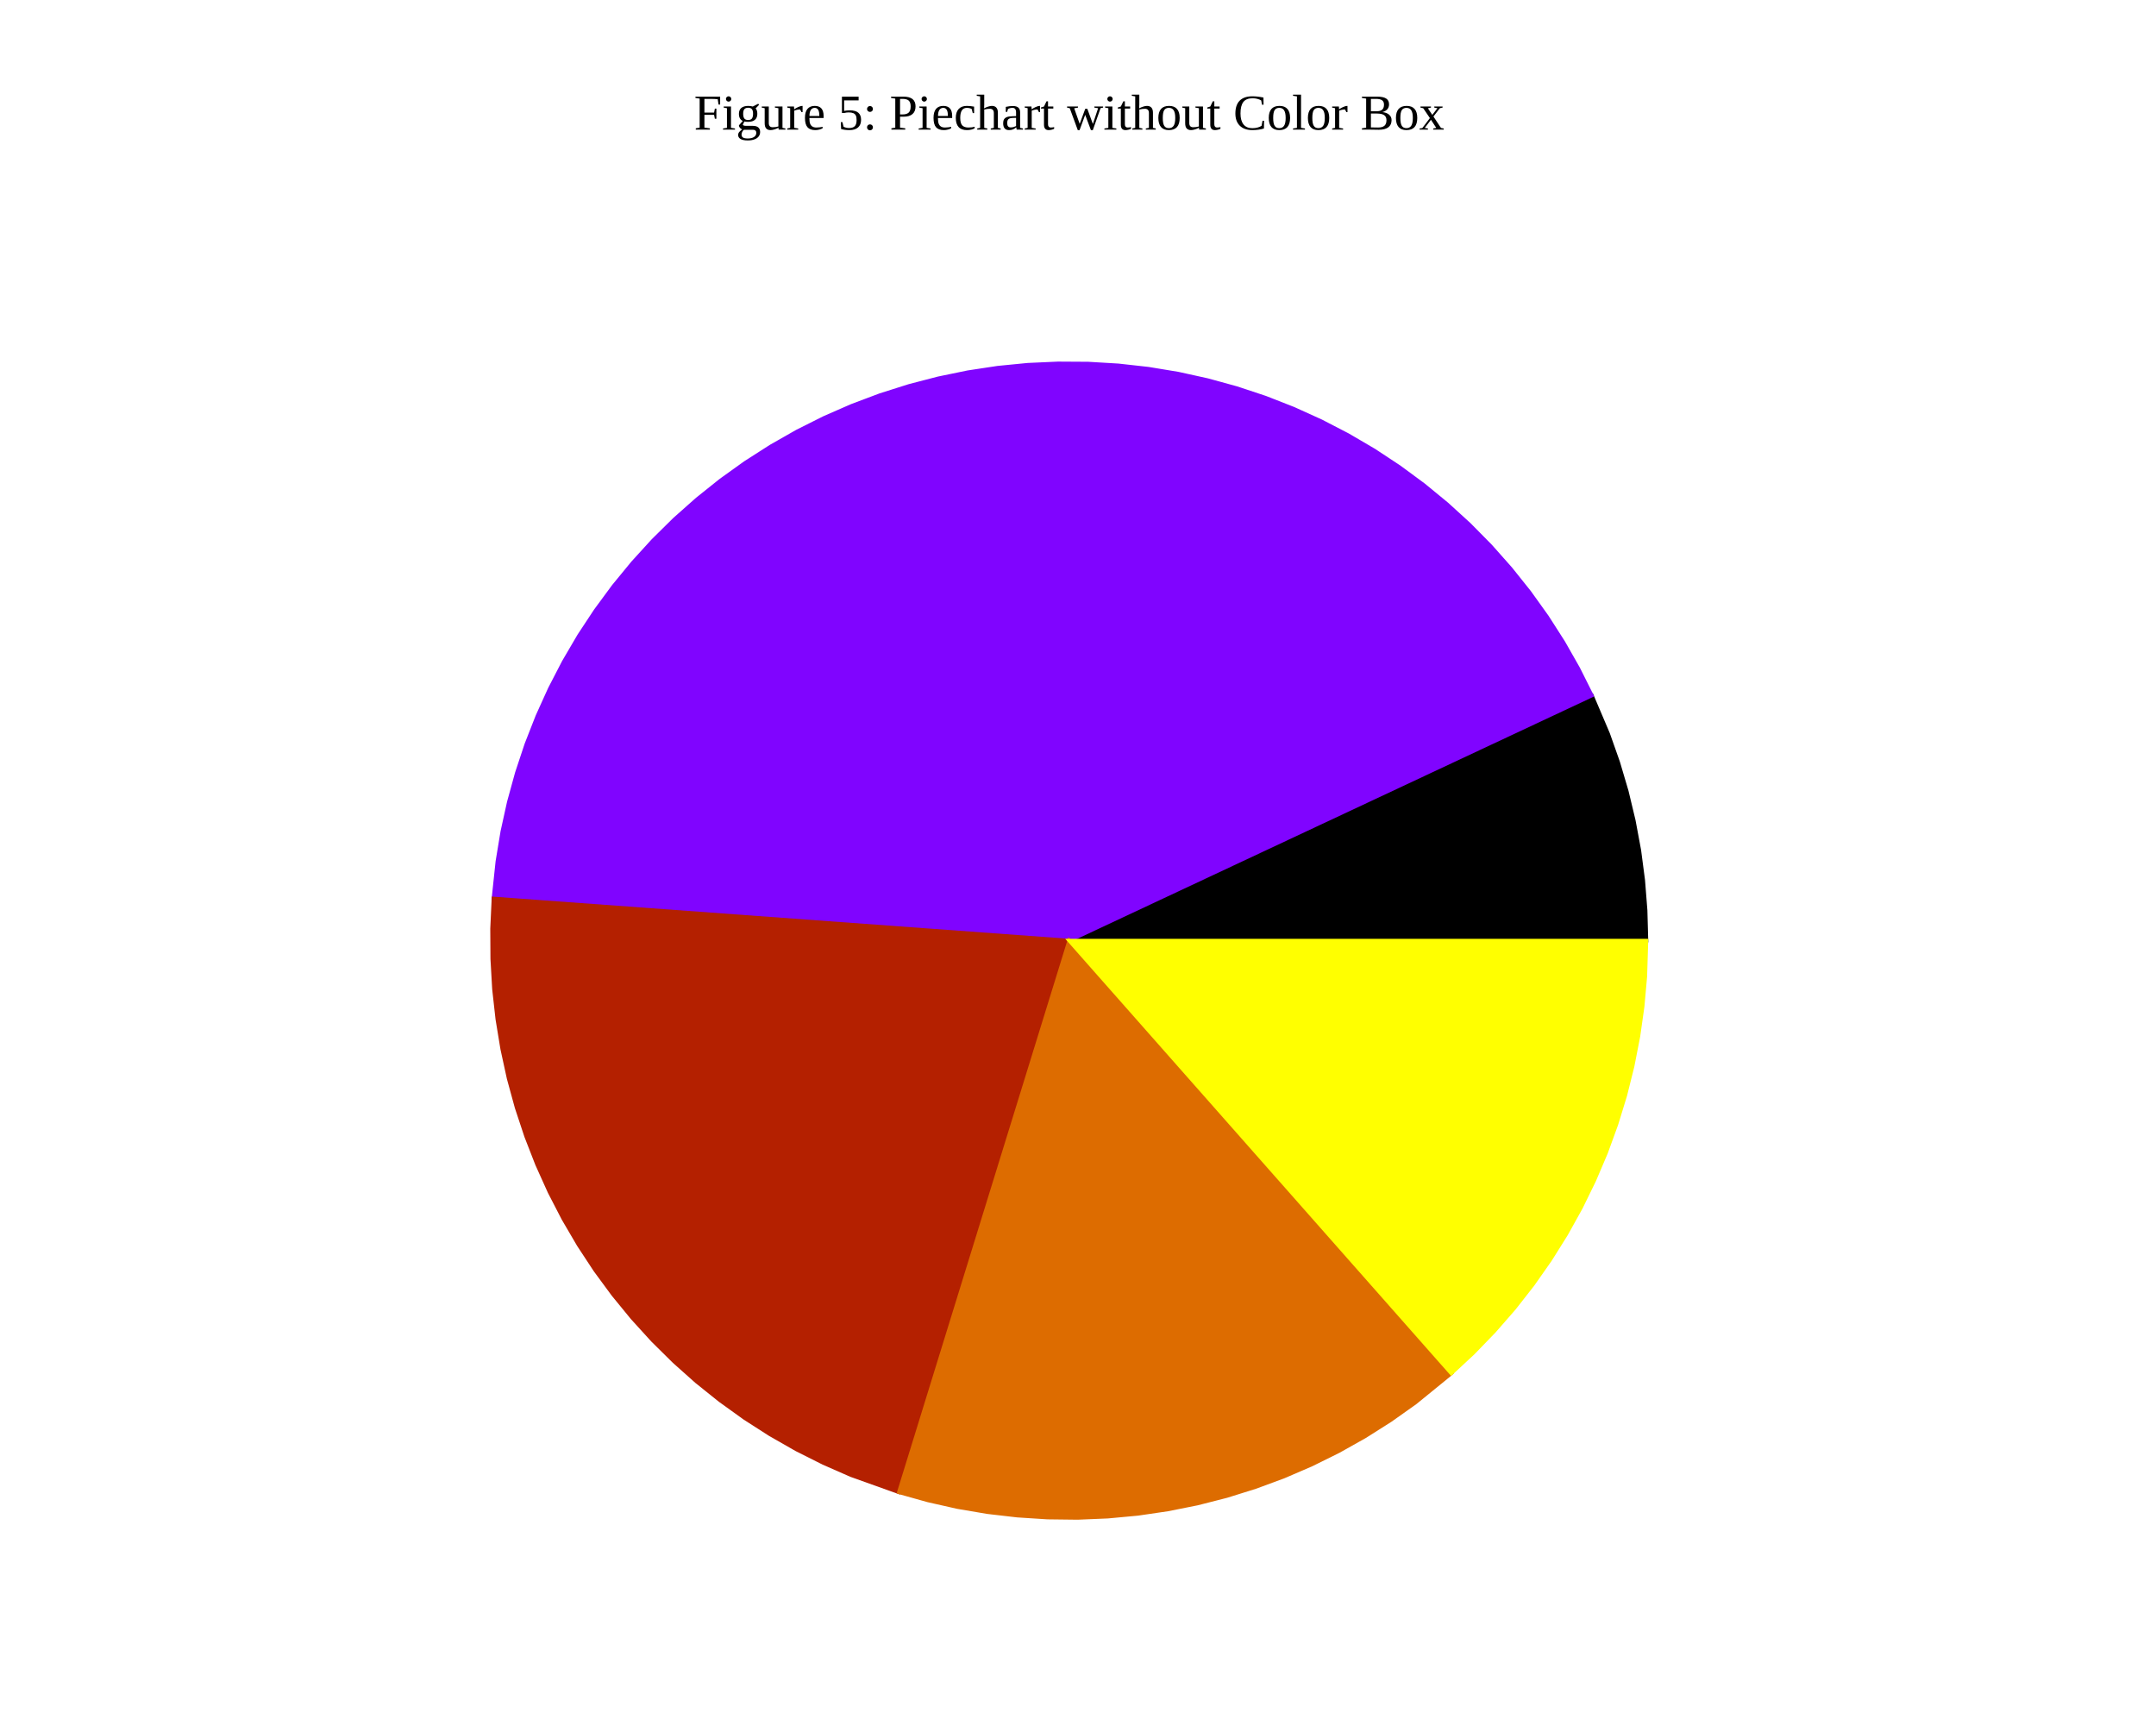
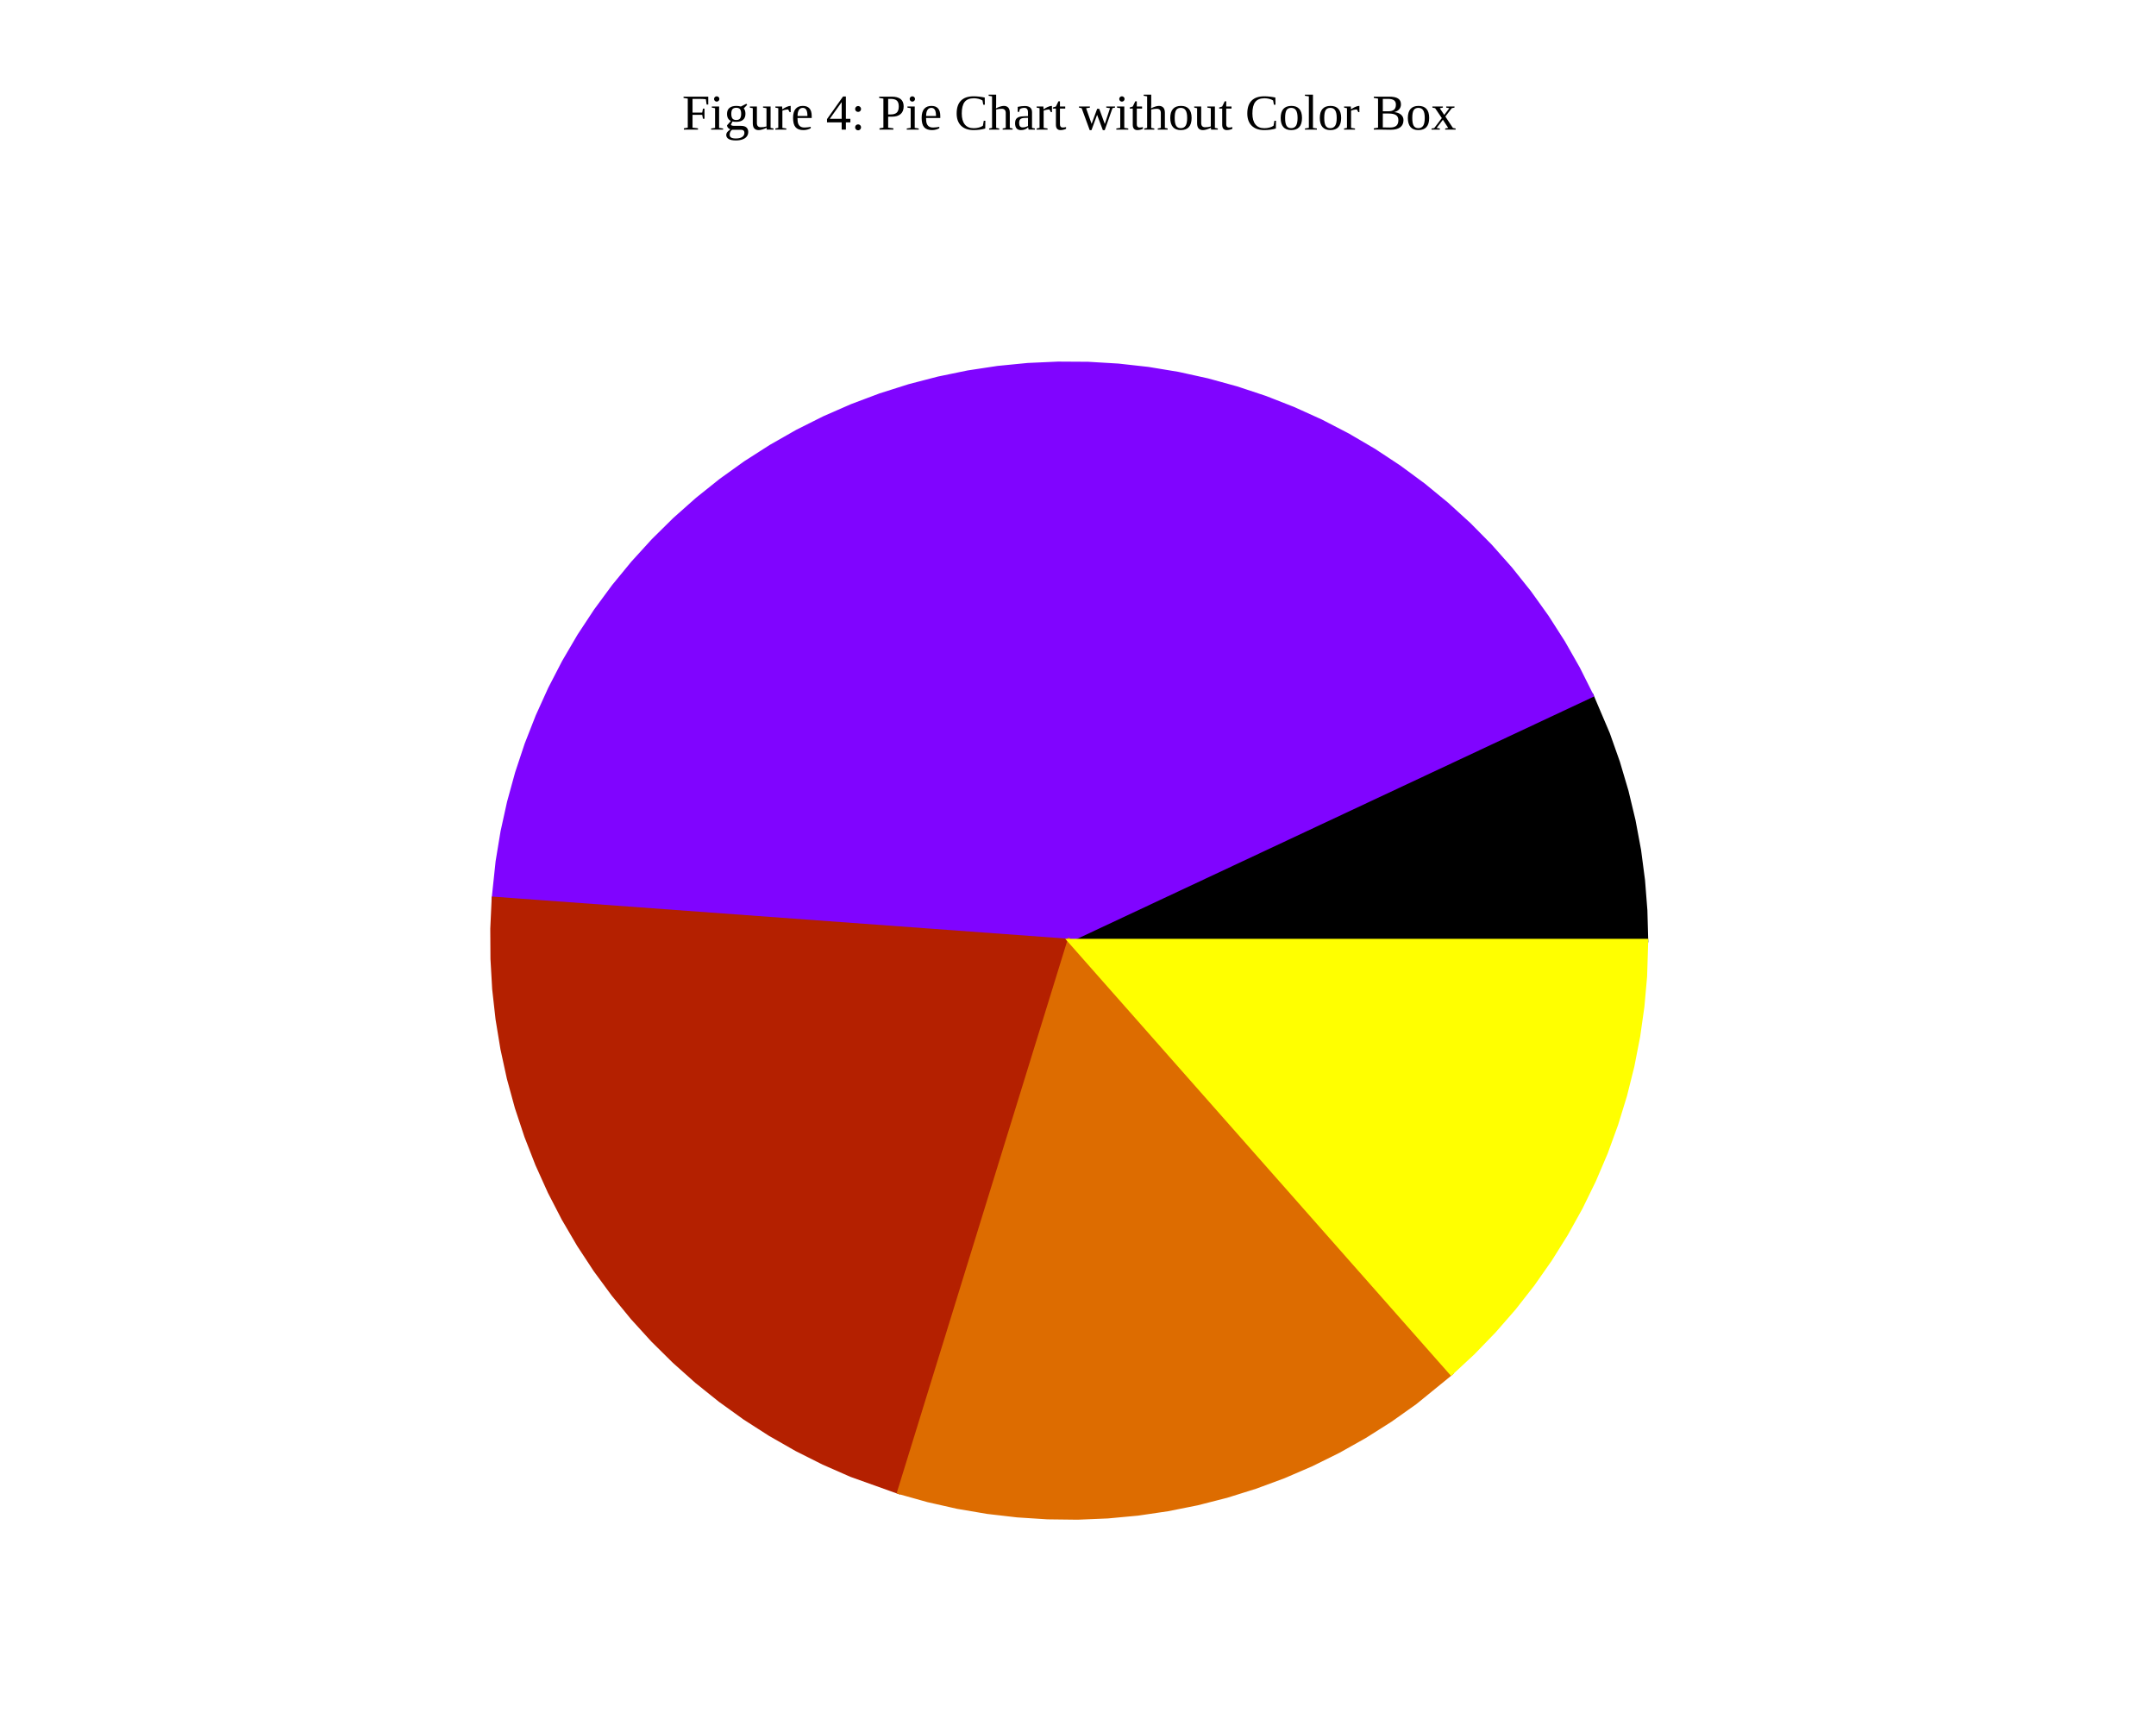
<svg xmlns="http://www.w3.org/2000/svg" xmlns:xlink="http://www.w3.org/1999/xlink" width="600" height="480" viewBox="0 0 600 480">
  <g id="gnuplot_canvas">
    <rect x="0" y="0" width="600" height="480" fill="none" />
    <defs>
      <circle id="gpDot" r="0.5" stroke-width="0.5" stroke="currentColor" />
      <path id="gpPt0" stroke-width="0.190" stroke="currentColor" d="M-1,0 h2 M0,-1 v2" />
      <path id="gpPt1" stroke-width="0.190" stroke="currentColor" d="M-1,-1 L1,1 M1,-1 L-1,1" />
      <path id="gpPt2" stroke-width="0.190" stroke="currentColor" d="M-1,0 L1,0 M0,-1 L0,1 M-1,-1 L1,1 M-1,1 L1,-1" />
      <rect id="gpPt3" stroke-width="0.190" stroke="currentColor" x="-1" y="-1" width="2" height="2" />
      <rect id="gpPt4" stroke-width="0.190" stroke="currentColor" fill="currentColor" x="-1" y="-1" width="2" height="2" />
      <circle id="gpPt5" stroke-width="0.190" stroke="currentColor" cx="0" cy="0" r="1" />
      <use xlink:href="#gpPt5" id="gpPt6" fill="currentColor" stroke="none" />
      <path id="gpPt7" stroke-width="0.190" stroke="currentColor" d="M0,-1.33 L-1.33,0.67 L1.33,0.67 z" />
      <use xlink:href="#gpPt7" id="gpPt8" fill="currentColor" stroke="none" />
      <use xlink:href="#gpPt7" id="gpPt9" stroke="currentColor" transform="rotate(180)" />
      <use xlink:href="#gpPt9" id="gpPt10" fill="currentColor" stroke="none" />
      <use xlink:href="#gpPt3" id="gpPt11" stroke="currentColor" transform="rotate(45)" />
      <use xlink:href="#gpPt11" id="gpPt12" fill="currentColor" stroke="none" />
      <path id="gpPt13" stroke-width="0.190" stroke="currentColor" d="M0,1.330 L1.265,0.411 L0.782,-1.067 L-0.782,-1.076 L-1.265,0.411 z" />
      <use xlink:href="#gpPt13" id="gpPt14" fill="currentColor" stroke="none" />
      <filter id="textbox" filterUnits="objectBoundingBox" x="0" y="0" height="1" width="1">
        <feFlood flood-color="white" flood-opacity="1" result="bgnd" />
        <feComposite in="SourceGraphic" in2="bgnd" operator="atop" />
      </filter>
      <filter id="greybox" filterUnits="objectBoundingBox" x="0" y="0" height="1" width="1">
        <feFlood flood-color="lightgrey" flood-opacity="1" result="grey" />
        <feComposite in="SourceGraphic" in2="grey" operator="atop" />
      </filter>
    </defs>
    <g fill="none" color="white" stroke="currentColor" stroke-width="1.00" stroke-linecap="butt" stroke-linejoin="miter">
</g>
    <g fill="none" color="black" stroke="currentColor" stroke-width="1.00" stroke-linecap="butt" stroke-linejoin="miter">
</g>
    <g fill="none" color="black" stroke="currentColor" stroke-width="1.00" stroke-linecap="butt" stroke-linejoin="miter">
</g>
    <g id="gnuplot_plot_1" fill="none">
      <g fill="none" color="black" stroke="currentColor" stroke-width="1.00" stroke-linecap="butt" stroke-linejoin="miter">
        <g stroke="none" shape-rendering="crispEdges">
          <polygon fill="rgb(  0,   0,   0)" points="458.19,261.71 457.96,253.31 457.30,244.92 456.21,236.59 454.67,228.32 452.71,220.14 450.32,212.07 447.52,204.15 443.00,193.53 297.55,261.71 " />
        </g>
        <path stroke="rgb(  0,   0,   0)" d="M458.19,261.71 L457.96,253.31 L457.30,244.92 L456.21,236.59 L454.67,228.32 L452.71,220.14 L450.32,212.07 L447.52,204.15   L443.00,193.53 L297.55,261.71 L458.19,261.71 Z  " />
        <g stroke="none" shape-rendering="crispEdges">
          <polygon fill="rgb(128,   4, 255)" points="443.00,193.53 439.23,186.01 435.07,178.70 430.54,171.62 425.64,164.78 420.39,158.21 414.81,151.92 408.90,145.93 402.69,140.27 396.19,134.93 389.42,129.94 382.40,125.31 375.14,121.06 367.67,117.19 360.01,113.72 352.18,110.65 344.20,108.00 336.09,105.77 327.88,103.96 319.58,102.59 311.22,101.66 302.83,101.16 294.42,101.11 286.01,101.49 277.65,102.31 269.33,103.57 261.09,105.27 252.95,107.39 244.94,109.93 237.07,112.89 229.36,116.26 221.84,120.03 214.53,124.19 207.45,128.72 200.61,133.62 194.04,138.87 187.75,144.45 181.76,150.36 176.10,156.57 170.76,163.07 165.77,169.84 161.14,176.86 156.89,184.12 153.02,191.59 149.55,199.25 146.48,207.08 143.83,215.06 141.60,223.17 139.79,231.38 138.42,239.68 137.33,249.99 297.55,261.71 " />
        </g>
        <path stroke="rgb(128,   4, 255)" d="M443.00,193.53 L439.23,186.01 L435.07,178.70 L430.54,171.62 L425.64,164.78 L420.39,158.21 L414.81,151.92 L408.90,145.93   L402.69,140.27 L396.19,134.93 L389.42,129.94 L382.40,125.31 L375.14,121.06 L367.67,117.19 L360.01,113.72 L352.18,110.65   L344.20,108.00 L336.09,105.77 L327.88,103.96 L319.58,102.59 L311.22,101.66 L302.83,101.16 L294.42,101.11 L286.01,101.49   L277.65,102.31 L269.33,103.57 L261.09,105.27 L252.95,107.39 L244.94,109.93 L237.07,112.89 L229.36,116.26 L221.84,120.03   L214.53,124.19 L207.45,128.72 L200.61,133.62 L194.04,138.87 L187.75,144.45 L181.76,150.36 L176.10,156.57 L170.76,163.07   L165.77,169.84 L161.14,176.86 L156.89,184.12 L153.02,191.59 L149.55,199.25 L146.48,207.08 L143.83,215.06 L141.60,223.17   L139.79,231.38 L138.42,239.68 L137.33,249.99 L297.55,261.71 L443.00,193.53 Z  " />
        <g stroke="none" shape-rendering="crispEdges">
          <polygon fill="rgb(180,  32,   0)" points="137.33,249.99 136.94,258.39 136.99,266.80 137.47,275.20 138.40,283.56 139.76,291.85 141.55,300.07 143.77,308.18 146.42,316.17 149.47,324.00 152.93,331.67 156.79,339.14 161.04,346.40 165.66,353.43 170.64,360.20 175.97,366.71 181.63,372.93 187.61,378.84 193.89,384.44 200.45,389.69 207.28,394.60 214.36,399.14 221.67,403.31 229.18,407.08 236.88,410.46 250.14,415.20 297.55,261.71 " />
        </g>
        <path stroke="rgb(180,  32,   0)" d="M137.33,249.99 L136.94,258.39 L136.99,266.80 L137.47,275.20 L138.40,283.56 L139.76,291.85 L141.55,300.07 L143.77,308.18   L146.42,316.17 L149.47,324.00 L152.93,331.67 L156.79,339.14 L161.04,346.40 L165.66,353.43 L170.64,360.20 L175.97,366.71   L181.63,372.93 L187.61,378.84 L193.89,384.44 L200.45,389.69 L207.28,394.60 L214.36,399.14 L221.67,403.31 L229.18,407.08   L236.88,410.46 L250.14,415.20 L297.55,261.71 L137.33,249.99 Z  " />
        <g stroke="none" shape-rendering="crispEdges">
          <polygon fill="rgb(221, 108,   0)" points="250.14,415.20 258.24,417.47 266.44,419.32 274.74,420.73 283.09,421.70 291.48,422.24 299.89,422.34 308.29,421.99 316.67,421.21 324.99,419.99 333.24,418.34 341.38,416.26 349.41,413.75 357.30,410.83 365.02,407.50 372.56,403.77 379.89,399.65 386.99,395.15 393.86,390.28 403.87,382.13 297.55,261.71 " />
        </g>
        <path stroke="rgb(221, 108,   0)" d="M250.14,415.20 L258.24,417.47 L266.44,419.32 L274.74,420.73 L283.09,421.70 L291.48,422.24 L299.89,422.34 L308.29,421.99   L316.67,421.21 L324.99,419.99 L333.24,418.34 L341.38,416.26 L349.41,413.75 L357.30,410.83 L365.02,407.50 L372.56,403.77   L379.89,399.65 L386.99,395.15 L393.86,390.28 L403.87,382.13 L297.55,261.71 L250.14,415.20 Z  " />
        <g stroke="none" shape-rendering="crispEdges">
          <polygon fill="rgb(255, 255,   0)" points="403.87,382.13 410.02,376.41 415.87,370.36 421.40,364.02 426.58,357.40 431.41,350.51 435.87,343.39 439.96,336.03 443.65,328.48 446.95,320.74 449.83,312.84 452.30,304.80 454.34,296.64 455.95,288.39 457.13,280.06 457.88,271.68 458.19,261.72 297.55,261.71 " />
        </g>
        <path stroke="rgb(255, 255,   0)" d="M403.87,382.13 L410.02,376.41 L415.87,370.36 L421.40,364.02 L426.58,357.40 L431.41,350.51 L435.87,343.39 L439.96,336.03   L443.65,328.48 L446.95,320.74 L449.83,312.84 L452.30,304.80 L454.34,296.64 L455.95,288.39 L457.13,280.06 L457.88,271.68   L458.19,261.72 L297.55,261.71 L403.87,382.13 Z  " />
      </g>
    </g>
    <g fill="none" color="white" stroke="rgb(255, 255,   0)" stroke-width="2.00" stroke-linecap="butt" stroke-linejoin="miter">
</g>
    <g fill="none" color="black" stroke="currentColor" stroke-width="2.00" stroke-linecap="butt" stroke-linejoin="miter">
</g>
    <g fill="none" color="black" stroke="black" stroke-width="1.00" stroke-linecap="butt" stroke-linejoin="miter">
</g>
    <g fill="none" color="black" stroke="currentColor" stroke-width="1.00" stroke-linecap="butt" stroke-linejoin="miter">
      <g transform="translate(297.54,36.06)" stroke="none" fill="black" font-family="Times New Roman" font-size="14.00" text-anchor="middle">
        <text>
-           <tspan font-family="Times New Roman">Figure 5: Piechart without Color Box</tspan>
+           <tspan font-family="Times New Roman">Figure 4: Pie Chart without Color Box</tspan>
        </text>
      </g>
    </g>
    <g fill="none" color="black" stroke="currentColor" stroke-width="1.00" stroke-linecap="butt" stroke-linejoin="miter">
</g>
  </g>
</svg>
